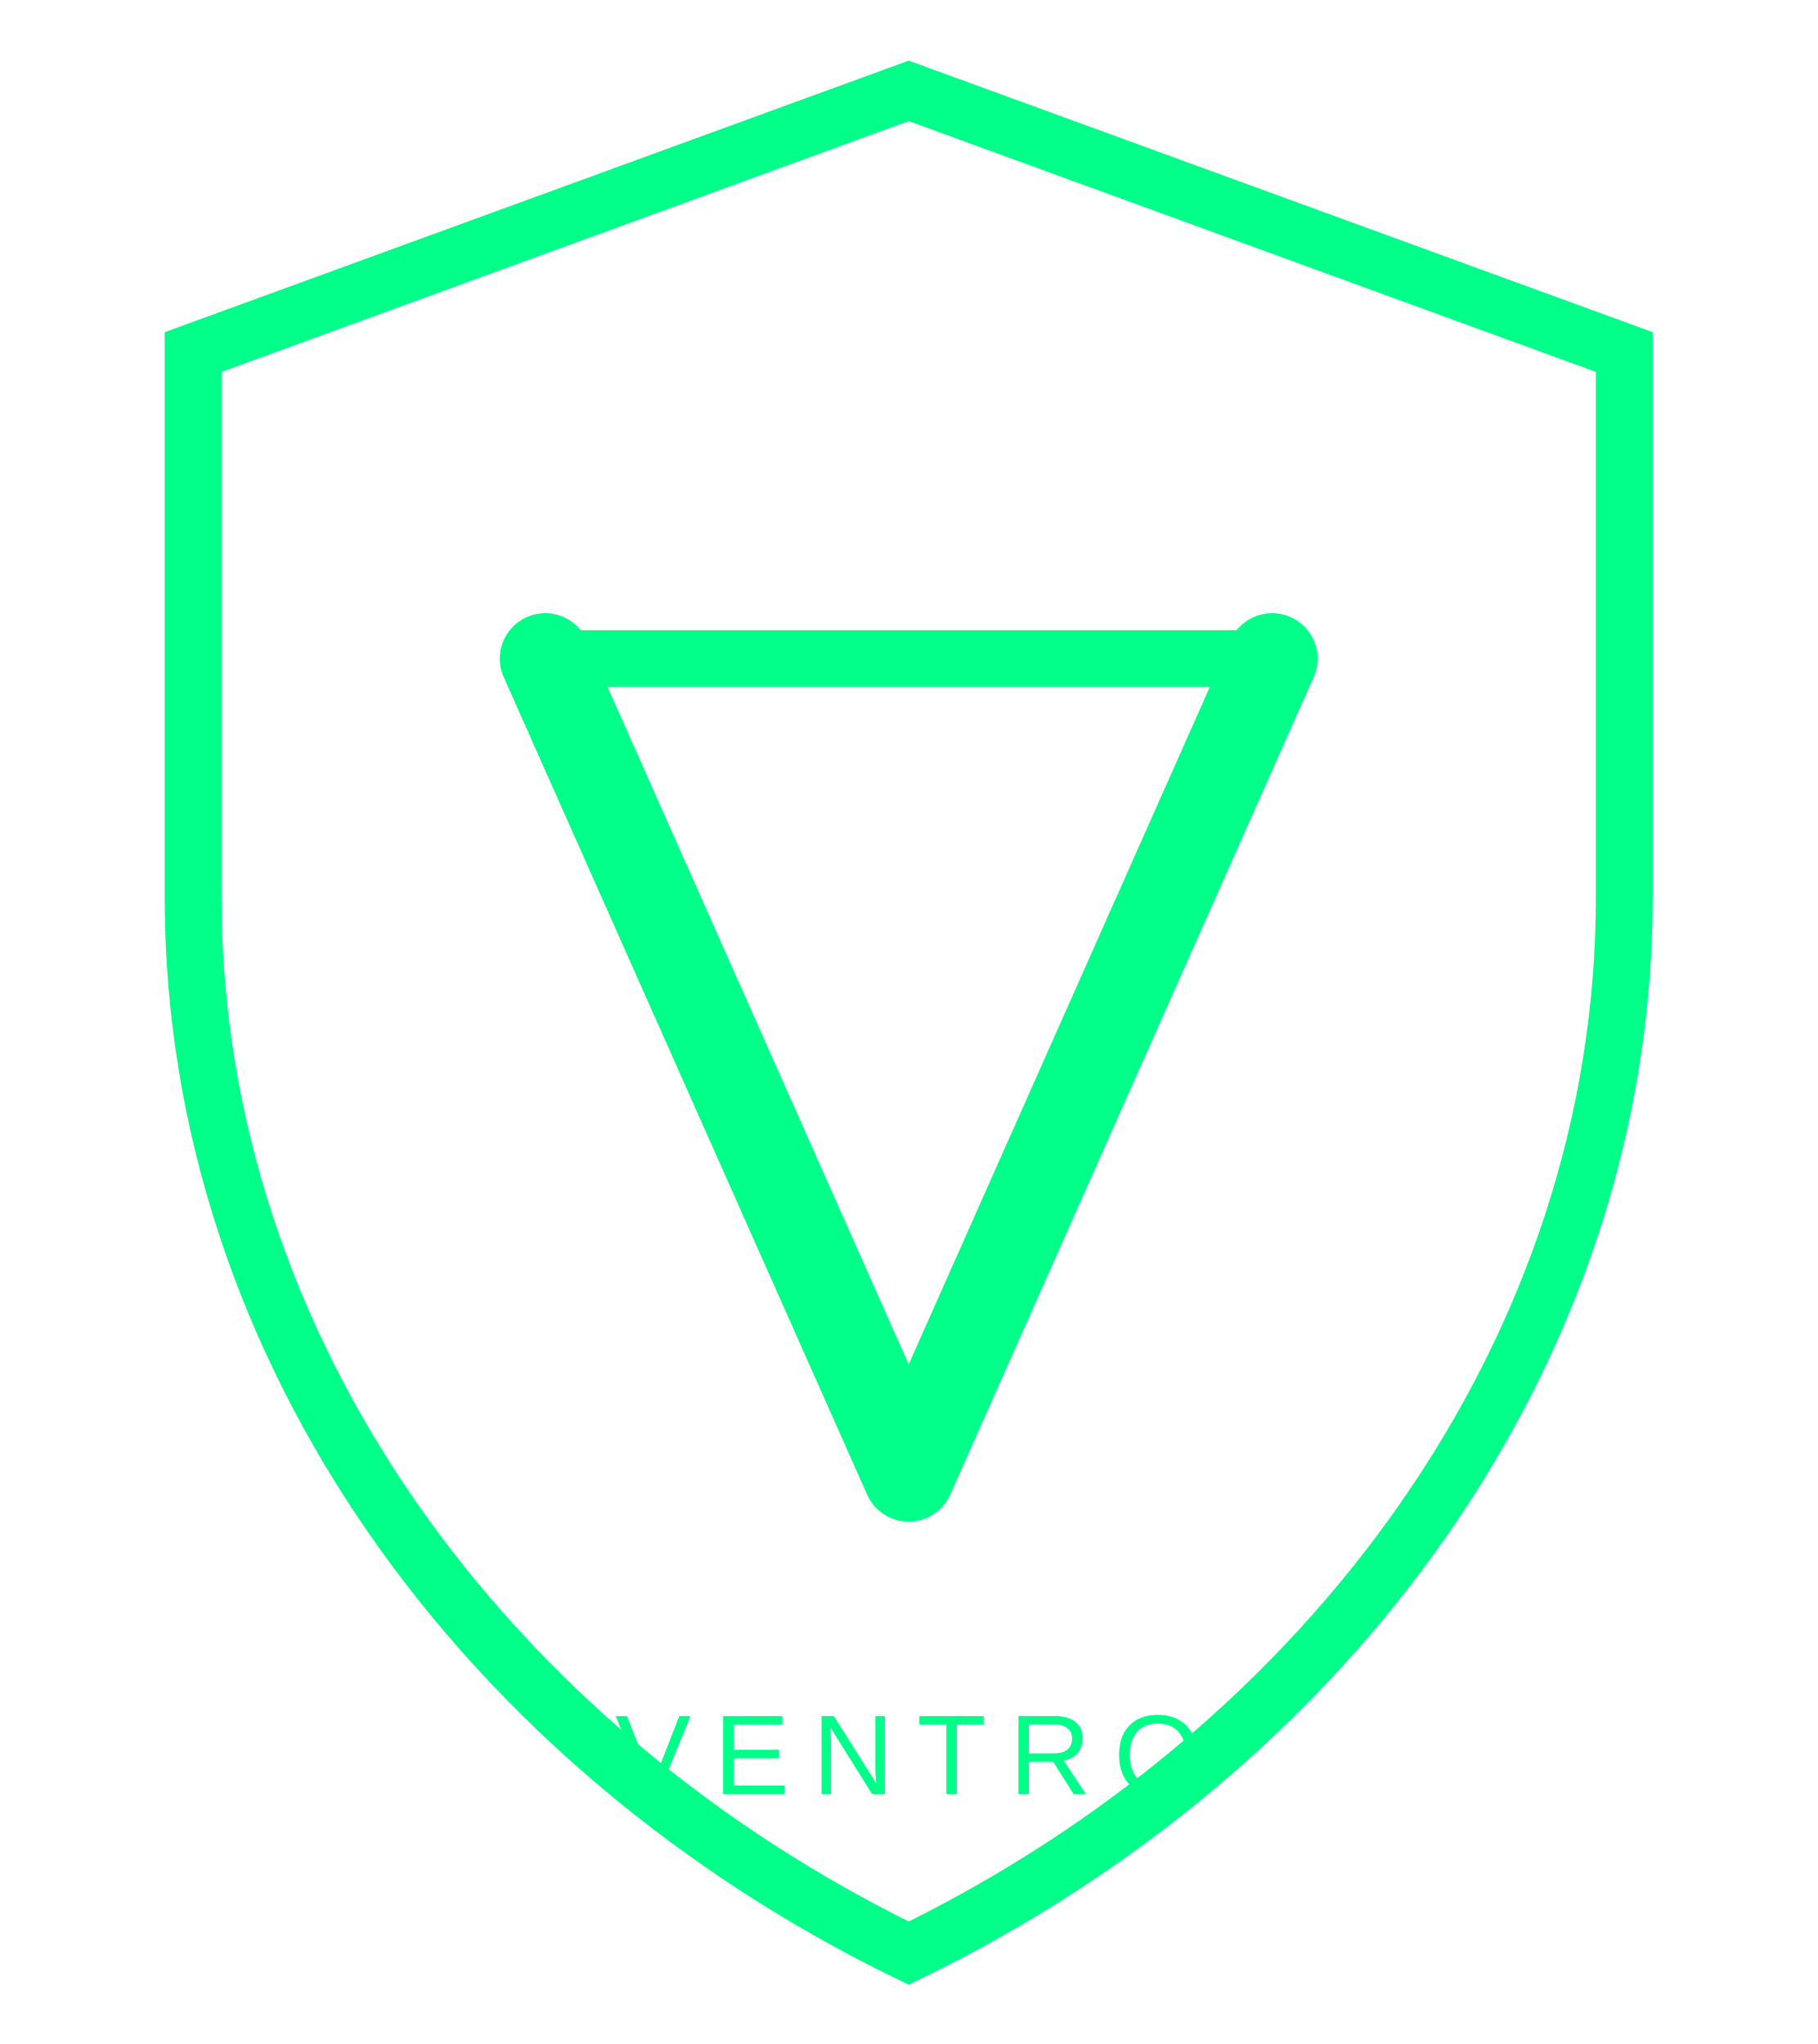
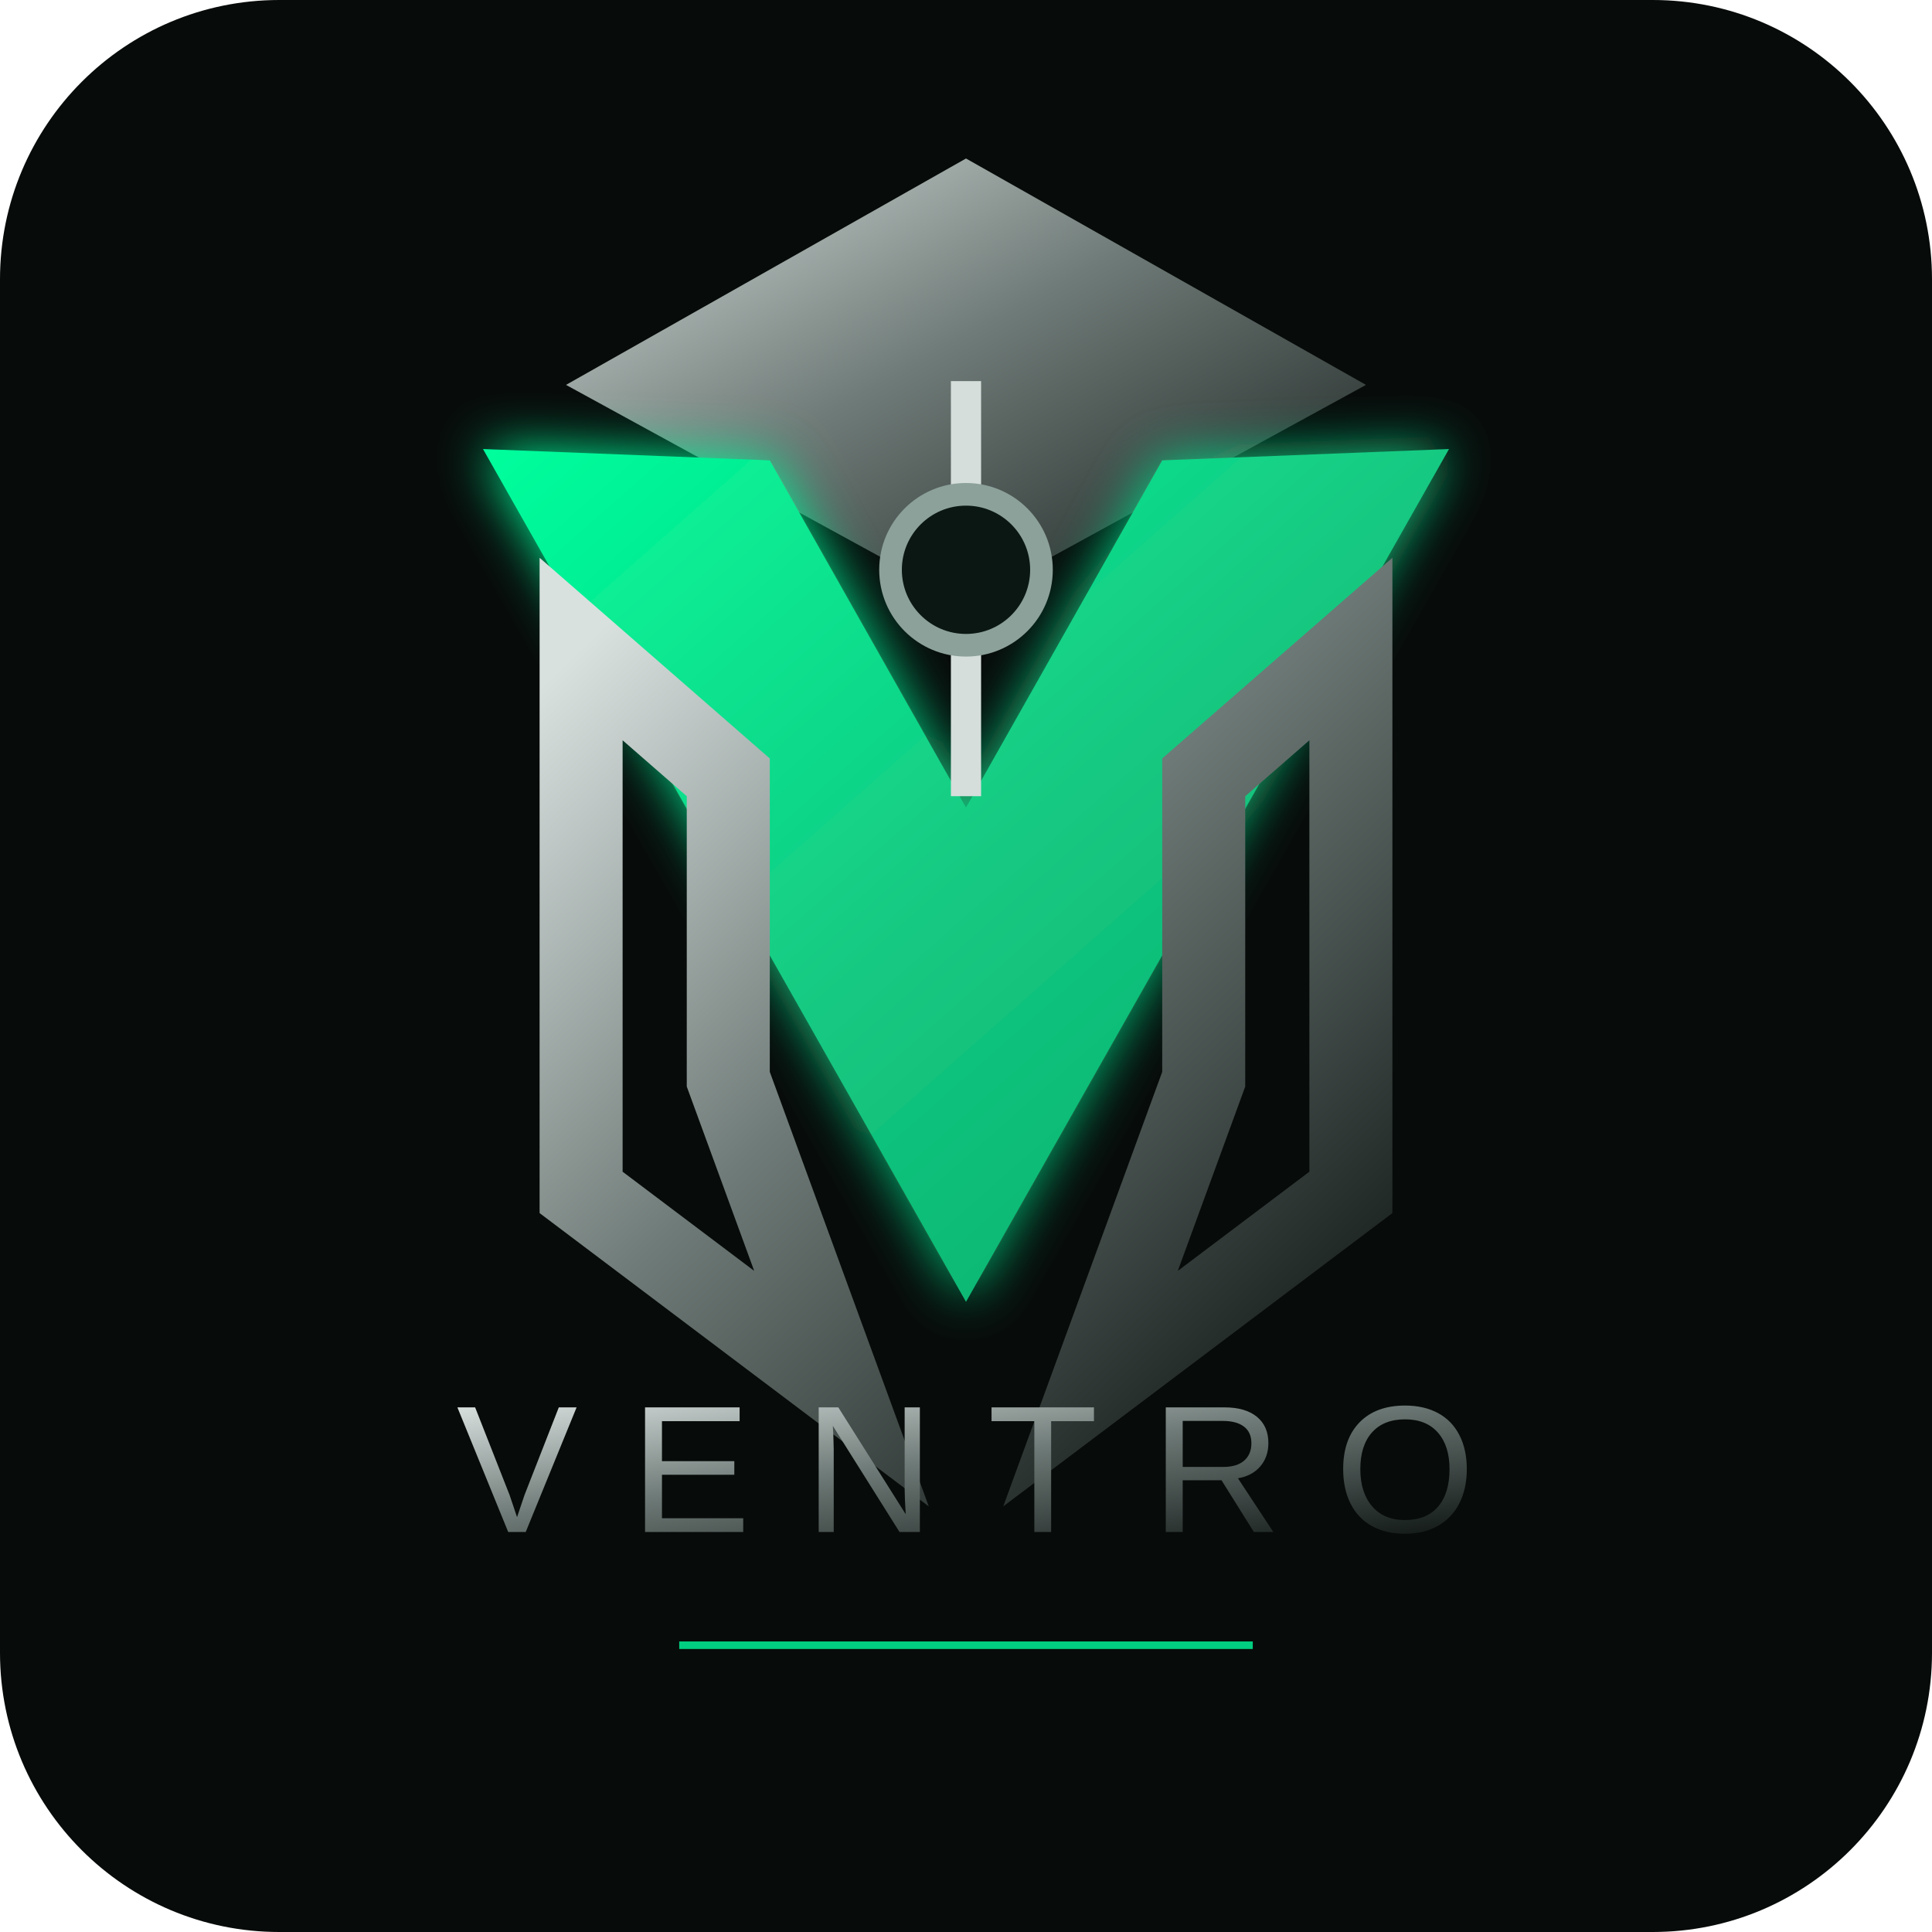
- <svg xmlns="http://www.w3.org/2000/svg" viewBox="0 0 160 180" fill="none">
-   <path d="M80 8 143 31v48c0 40-26 75-63 93C43 154 17 119 17 79V31L80 8Z" stroke="#00ff88" stroke-width="5" />
-   <path d="m48 58 32 72 32-72" stroke="#00ff88" stroke-width="8" stroke-linecap="round" stroke-linejoin="round" />
-   <path d="M48 58h64" stroke="#00ff88" stroke-width="5" />
-   <text x="80" y="158" text-anchor="middle" fill="#00ff88" font-family="Arial,sans-serif" font-size="10" letter-spacing="2">VENTRO</text>
+ <svg xmlns="http://www.w3.org/2000/svg" viewBox="0 0 512 512" role="img" aria-label="Ventro Bank logo">
+   <defs>
+     <linearGradient id="g" x1="0" y1="0" x2="1" y2="1">
+       <stop offset="0" stop-color="#d9e1df" />
+       <stop offset=".45" stop-color="#6f7b78" />
+       <stop offset="1" stop-color="#111816" />
+     </linearGradient>
+     <linearGradient id="e" x1="0" y1="0" x2="1" y2="1">
+       <stop offset="0" stop-color="#00ff9d" />
+       <stop offset=".5" stop-color="#16c982" />
+       <stop offset="1" stop-color="#00a967" />
+     </linearGradient>
+     <filter id="glow">
+       <feGaussianBlur stdDeviation="7" result="b" />
+       <feMerge>
+         <feMergeNode in="b" />
+         <feMergeNode in="SourceGraphic" />
+       </feMerge>
+     </filter>
+   </defs>
+   <rect width="512" height="512" rx="74" fill="#070b0a" />
+   <path d="M150 102 256 42l106 60-106 58z" fill="url(#g)" />
+   <path d="M128 119 256 345 384 119l-76 3-52 92-52-92z" fill="url(#e)" filter="url(#glow)" />
+   <path d="M154 172v144l69 52-30-82V206zM358 172v144l-69 52 30-82V206z" fill="none" stroke="url(#g)" stroke-width="22" />
+   <path d="M256 101v110" stroke="#d5dedb" stroke-width="8" />
+   <circle cx="256" cy="151" r="20" fill="#0b1713" stroke="#8ca19a" stroke-width="6" />
+   <text x="256" y="406" text-anchor="middle" font-family="Arial, sans-serif" font-size="48" letter-spacing="14" fill="url(#g)">VENTRO</text>
+   <path d="M180 436h152" stroke="#00ff9d" stroke-width="2" opacity=".8" />
</svg>
